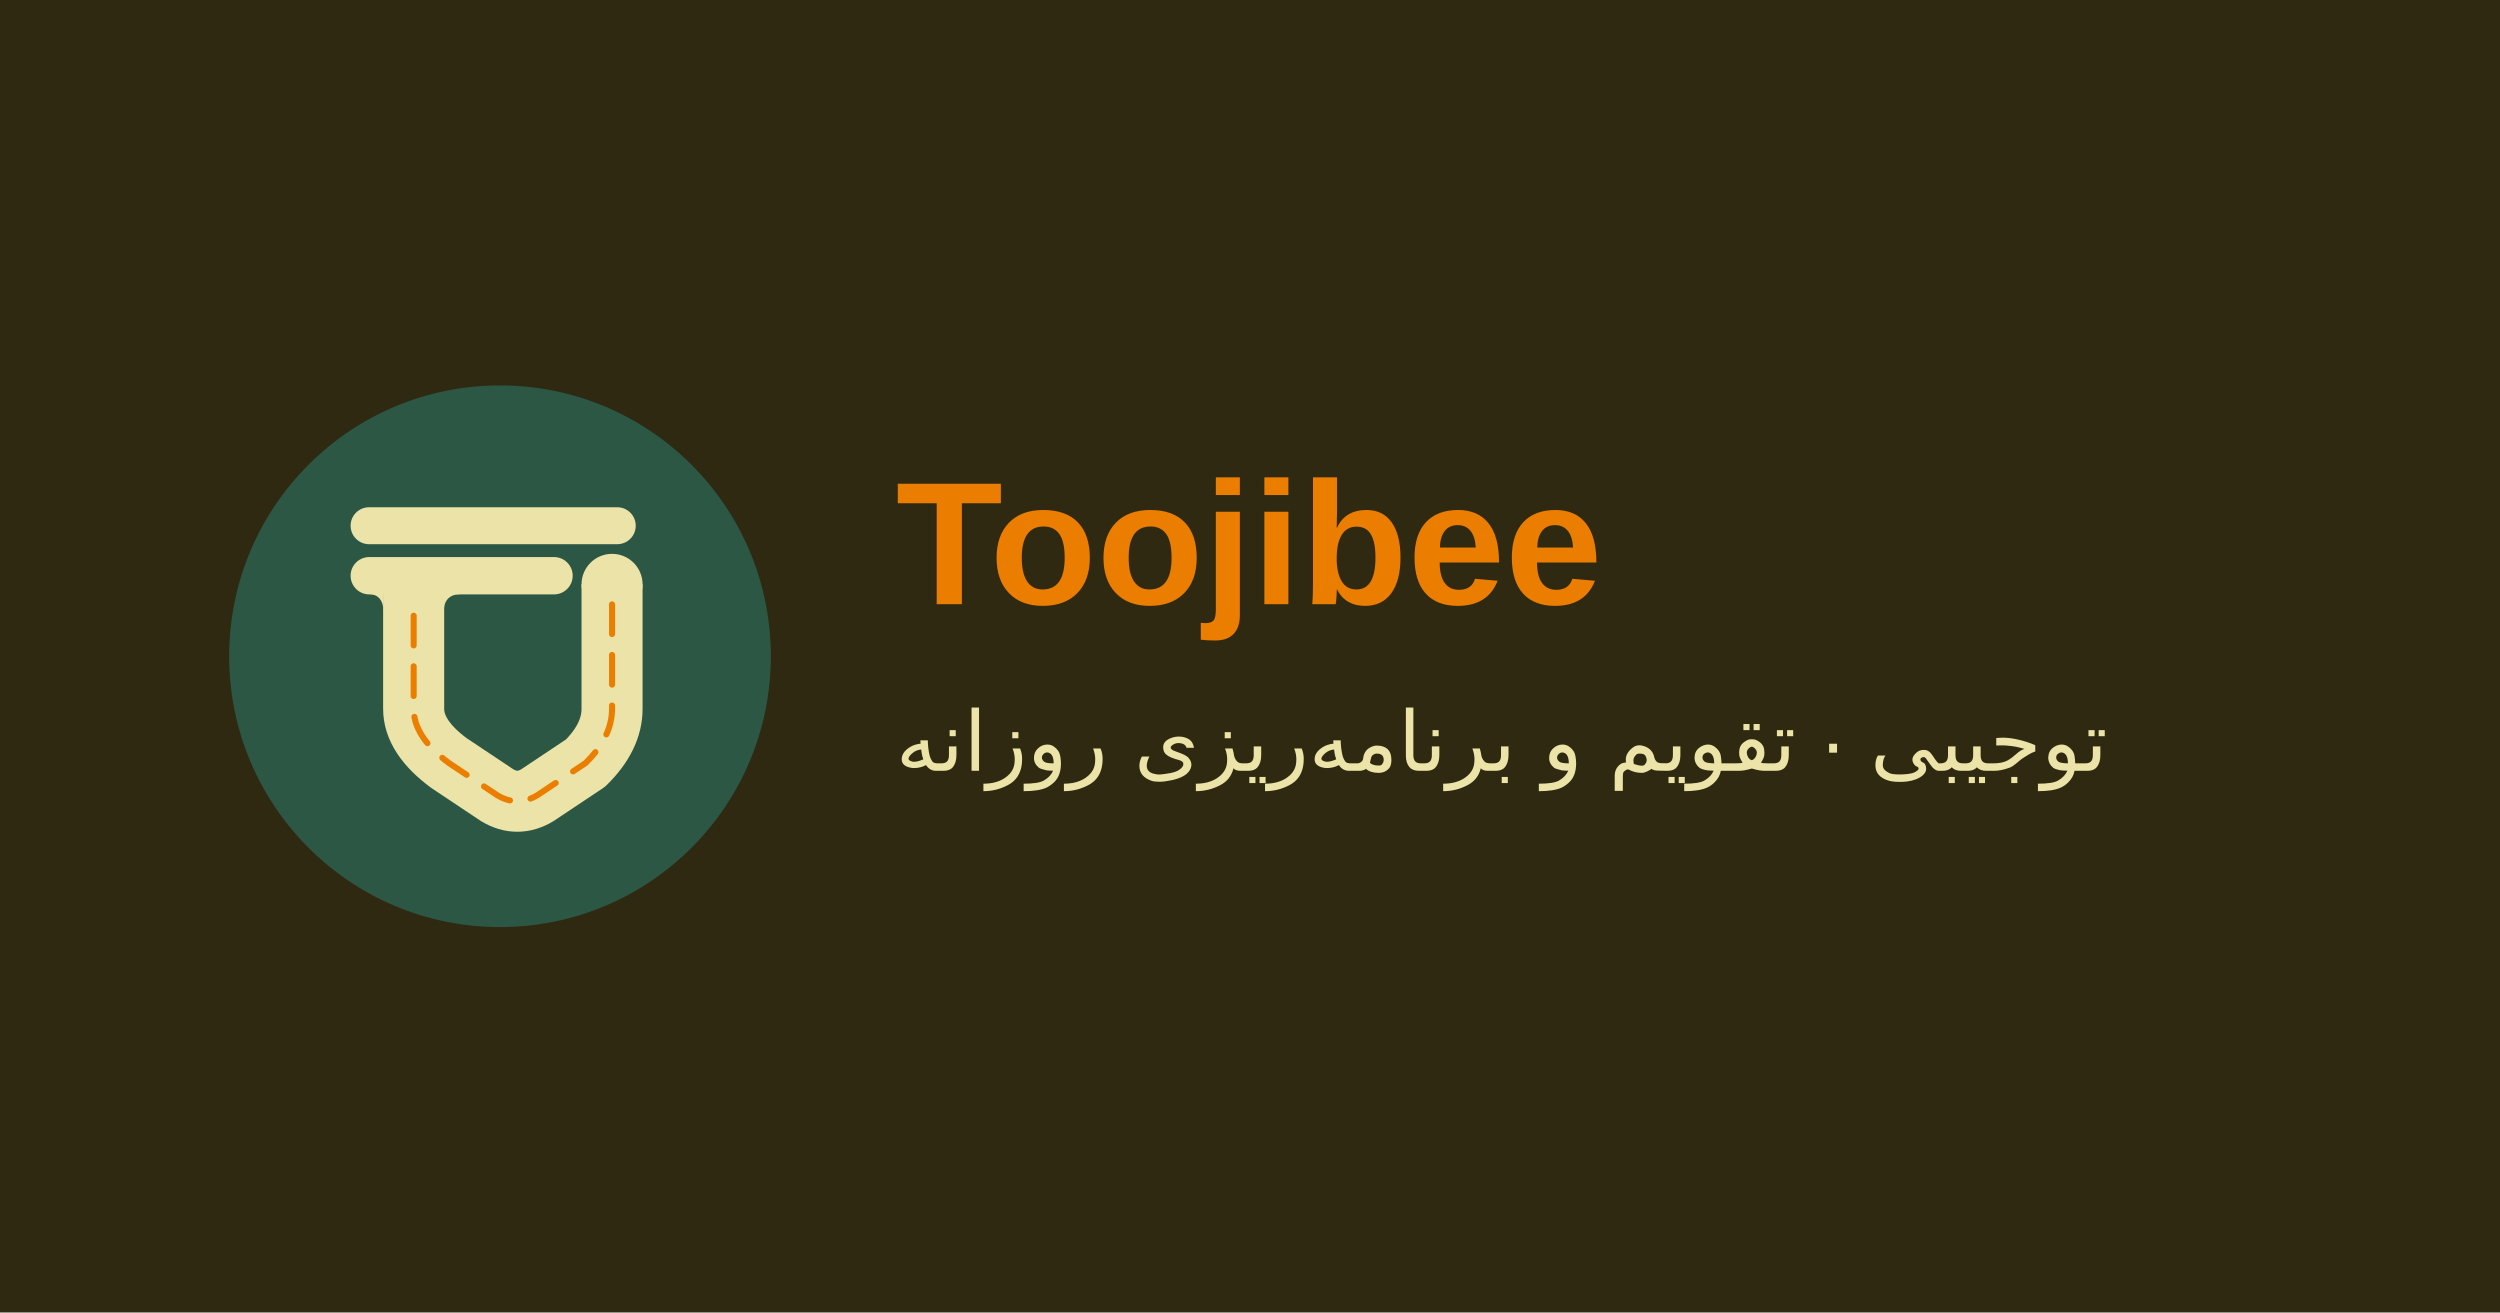
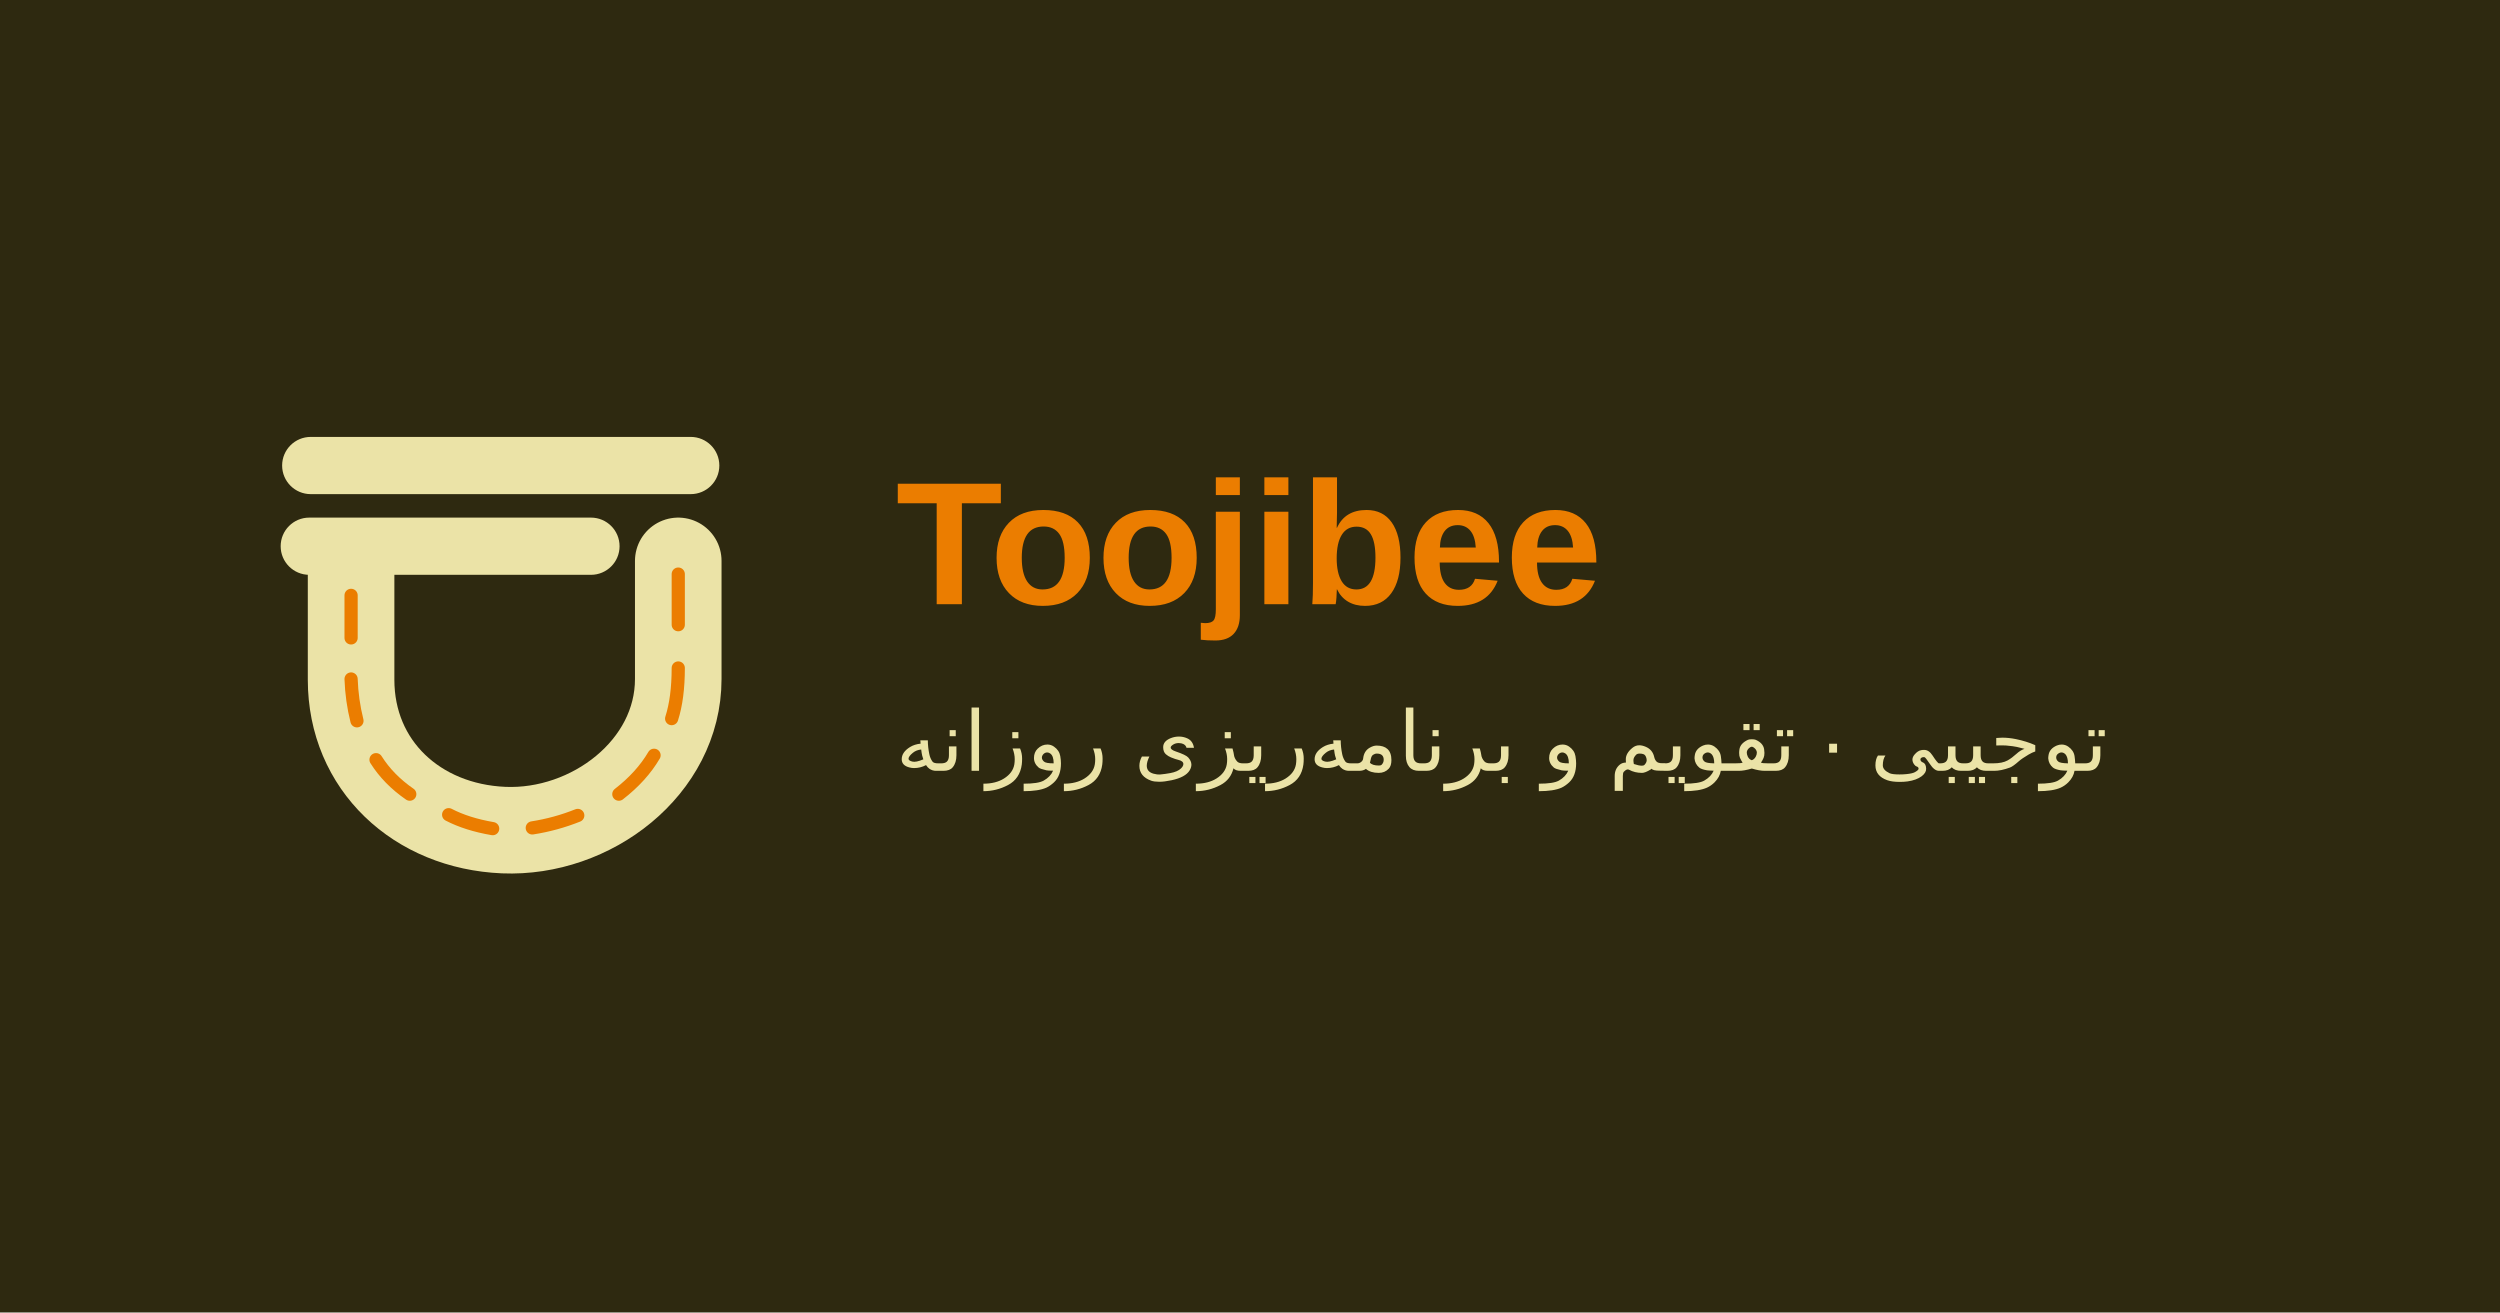
<svg xmlns="http://www.w3.org/2000/svg" viewBox="0 0 1200 630">
  <rect width="1200" height="630" fill="#2E2910" />
-   <circle cx="240" cy="315" r="130" fill="#2C5745" />
-   <svg x="160" y="235" width="160" height="160" viewBox="232 214 830 830" overflow="visible">
-     <rect x="275" y="258" width="710" height="92" rx="46" fill="#EBE3A7" />
-     <rect x="275" y="382" width="553" height="93" rx="46.5" fill="#EBE3A7" />
-     <path d="M432 470 V760 Q432 830 520 895 L640 975 Q690 1005 740 975 L860 895 Q926 830 926 760 V450" fill="none" stroke="#EBE3A7" stroke-width="152" stroke-linejoin="round" />
-     <circle cx="926" cy="450" r="76" fill="#EBE3A7" />
-     <path d="M318 474 L357 474 L357 520 Q357 474 318 474 Z" fill="#EBE3A7" />
-     <path d="M507 474 L552 474 Q507 474 507 518 Z" fill="#EBE3A7" />
-     <path d="M432 528 V760 Q432 830 520 895 L640 975 Q690 1005 740 975 L860 895 Q926 830 926 760 V468" fill="none" stroke="#EB7D00" stroke-width="15" stroke-linecap="round" stroke-dasharray="74 52" />
+   <svg x="115" y="190" width="250" height="250" viewBox="270 270 710 690">
+     <rect x="328" y="316" width="596" height="78" rx="39" fill="#EBE3A7" />
+     <rect x="326" y="426" width="462" height="78" rx="39" fill="#EBE3A7" />
+     <path d="M422 486V647C422 764 512 847 630 852C749 857 868 767 868 646V485" fill="none" stroke="#EBE3A7" stroke-width="118" stroke-linecap="round" stroke-linejoin="round" />
+     <path d="M422 532V590M422 646Q423 675 430 703M456 756Q473 783 502 803M555 831Q580 844 615 850M669 849Q701 844 731 832M787 803Q818 779 835 750M859 700Q868 672 868 631M868 503V572" fill="none" stroke="#EB7D00" stroke-width="18" stroke-linecap="round" stroke-linejoin="round" />
  </svg>
  <text x="430" y="290" font-family="Tahoma, Arial, sans-serif" font-size="84" font-weight="800" fill="#EB7D00">Toojibee</text>
  <text x="430" y="370" font-family="Tahoma, Arial, sans-serif" font-size="40" fill="#EBE3A7">توجیبی · تقویم و برنامه‌ریزی روزانه</text>
</svg>
